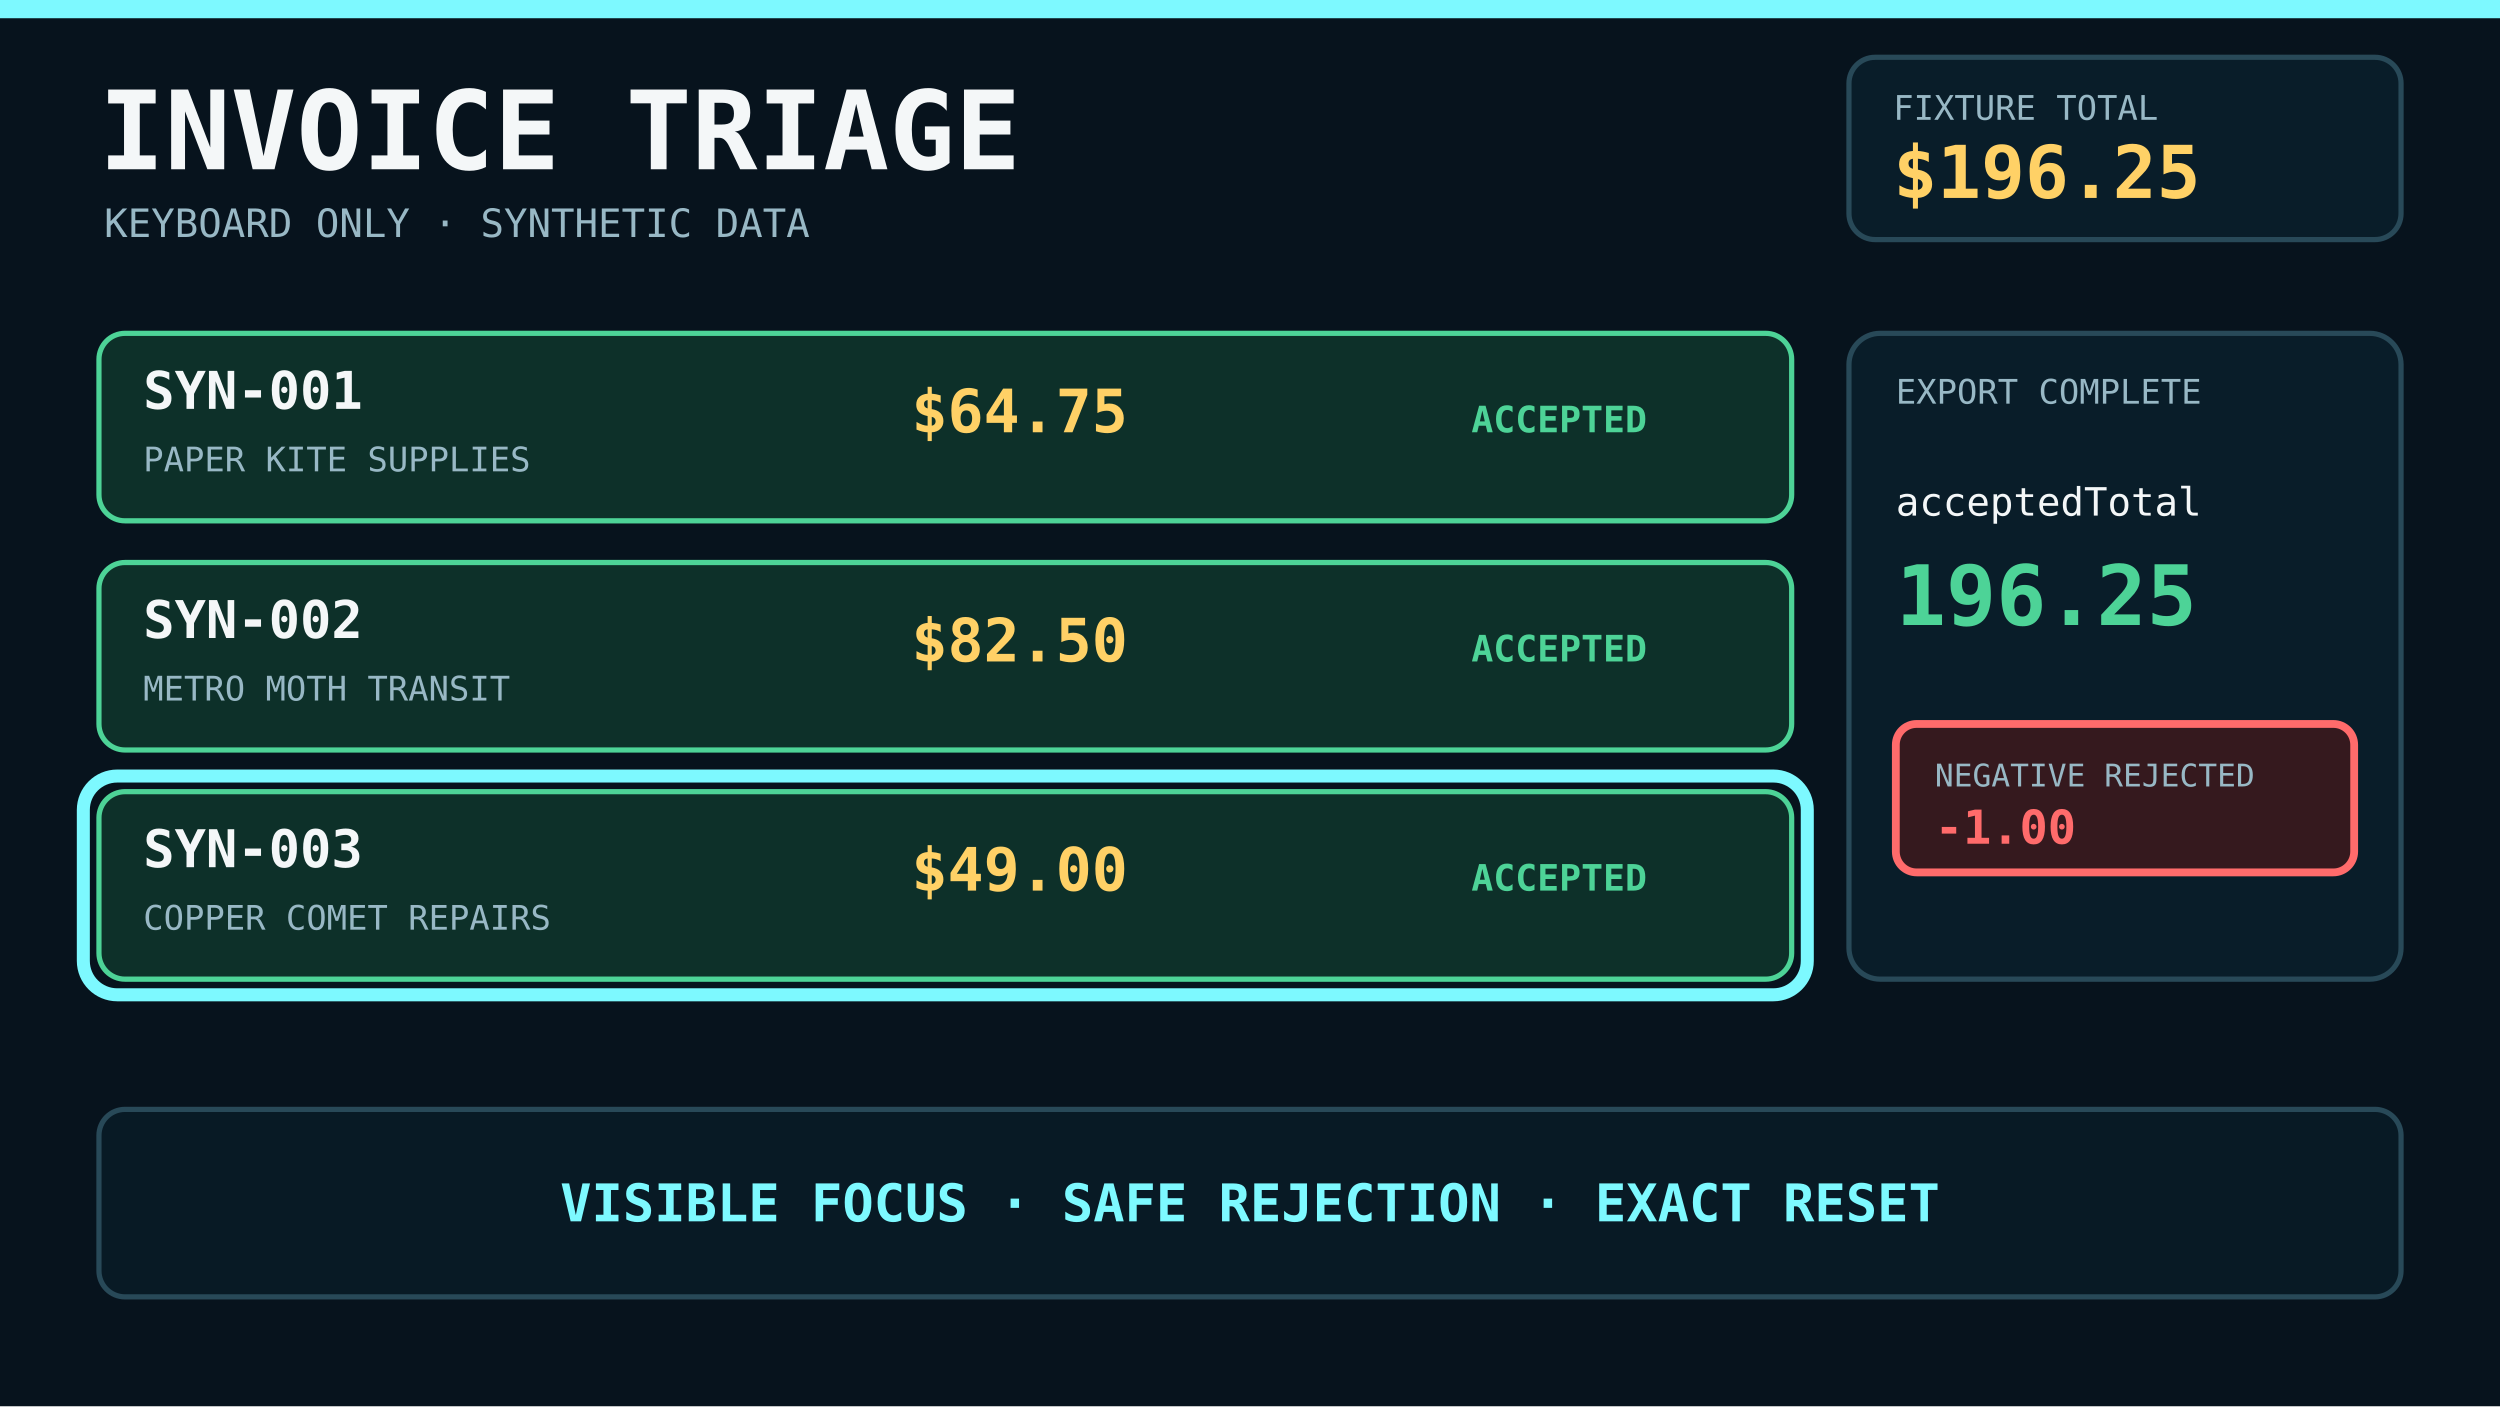
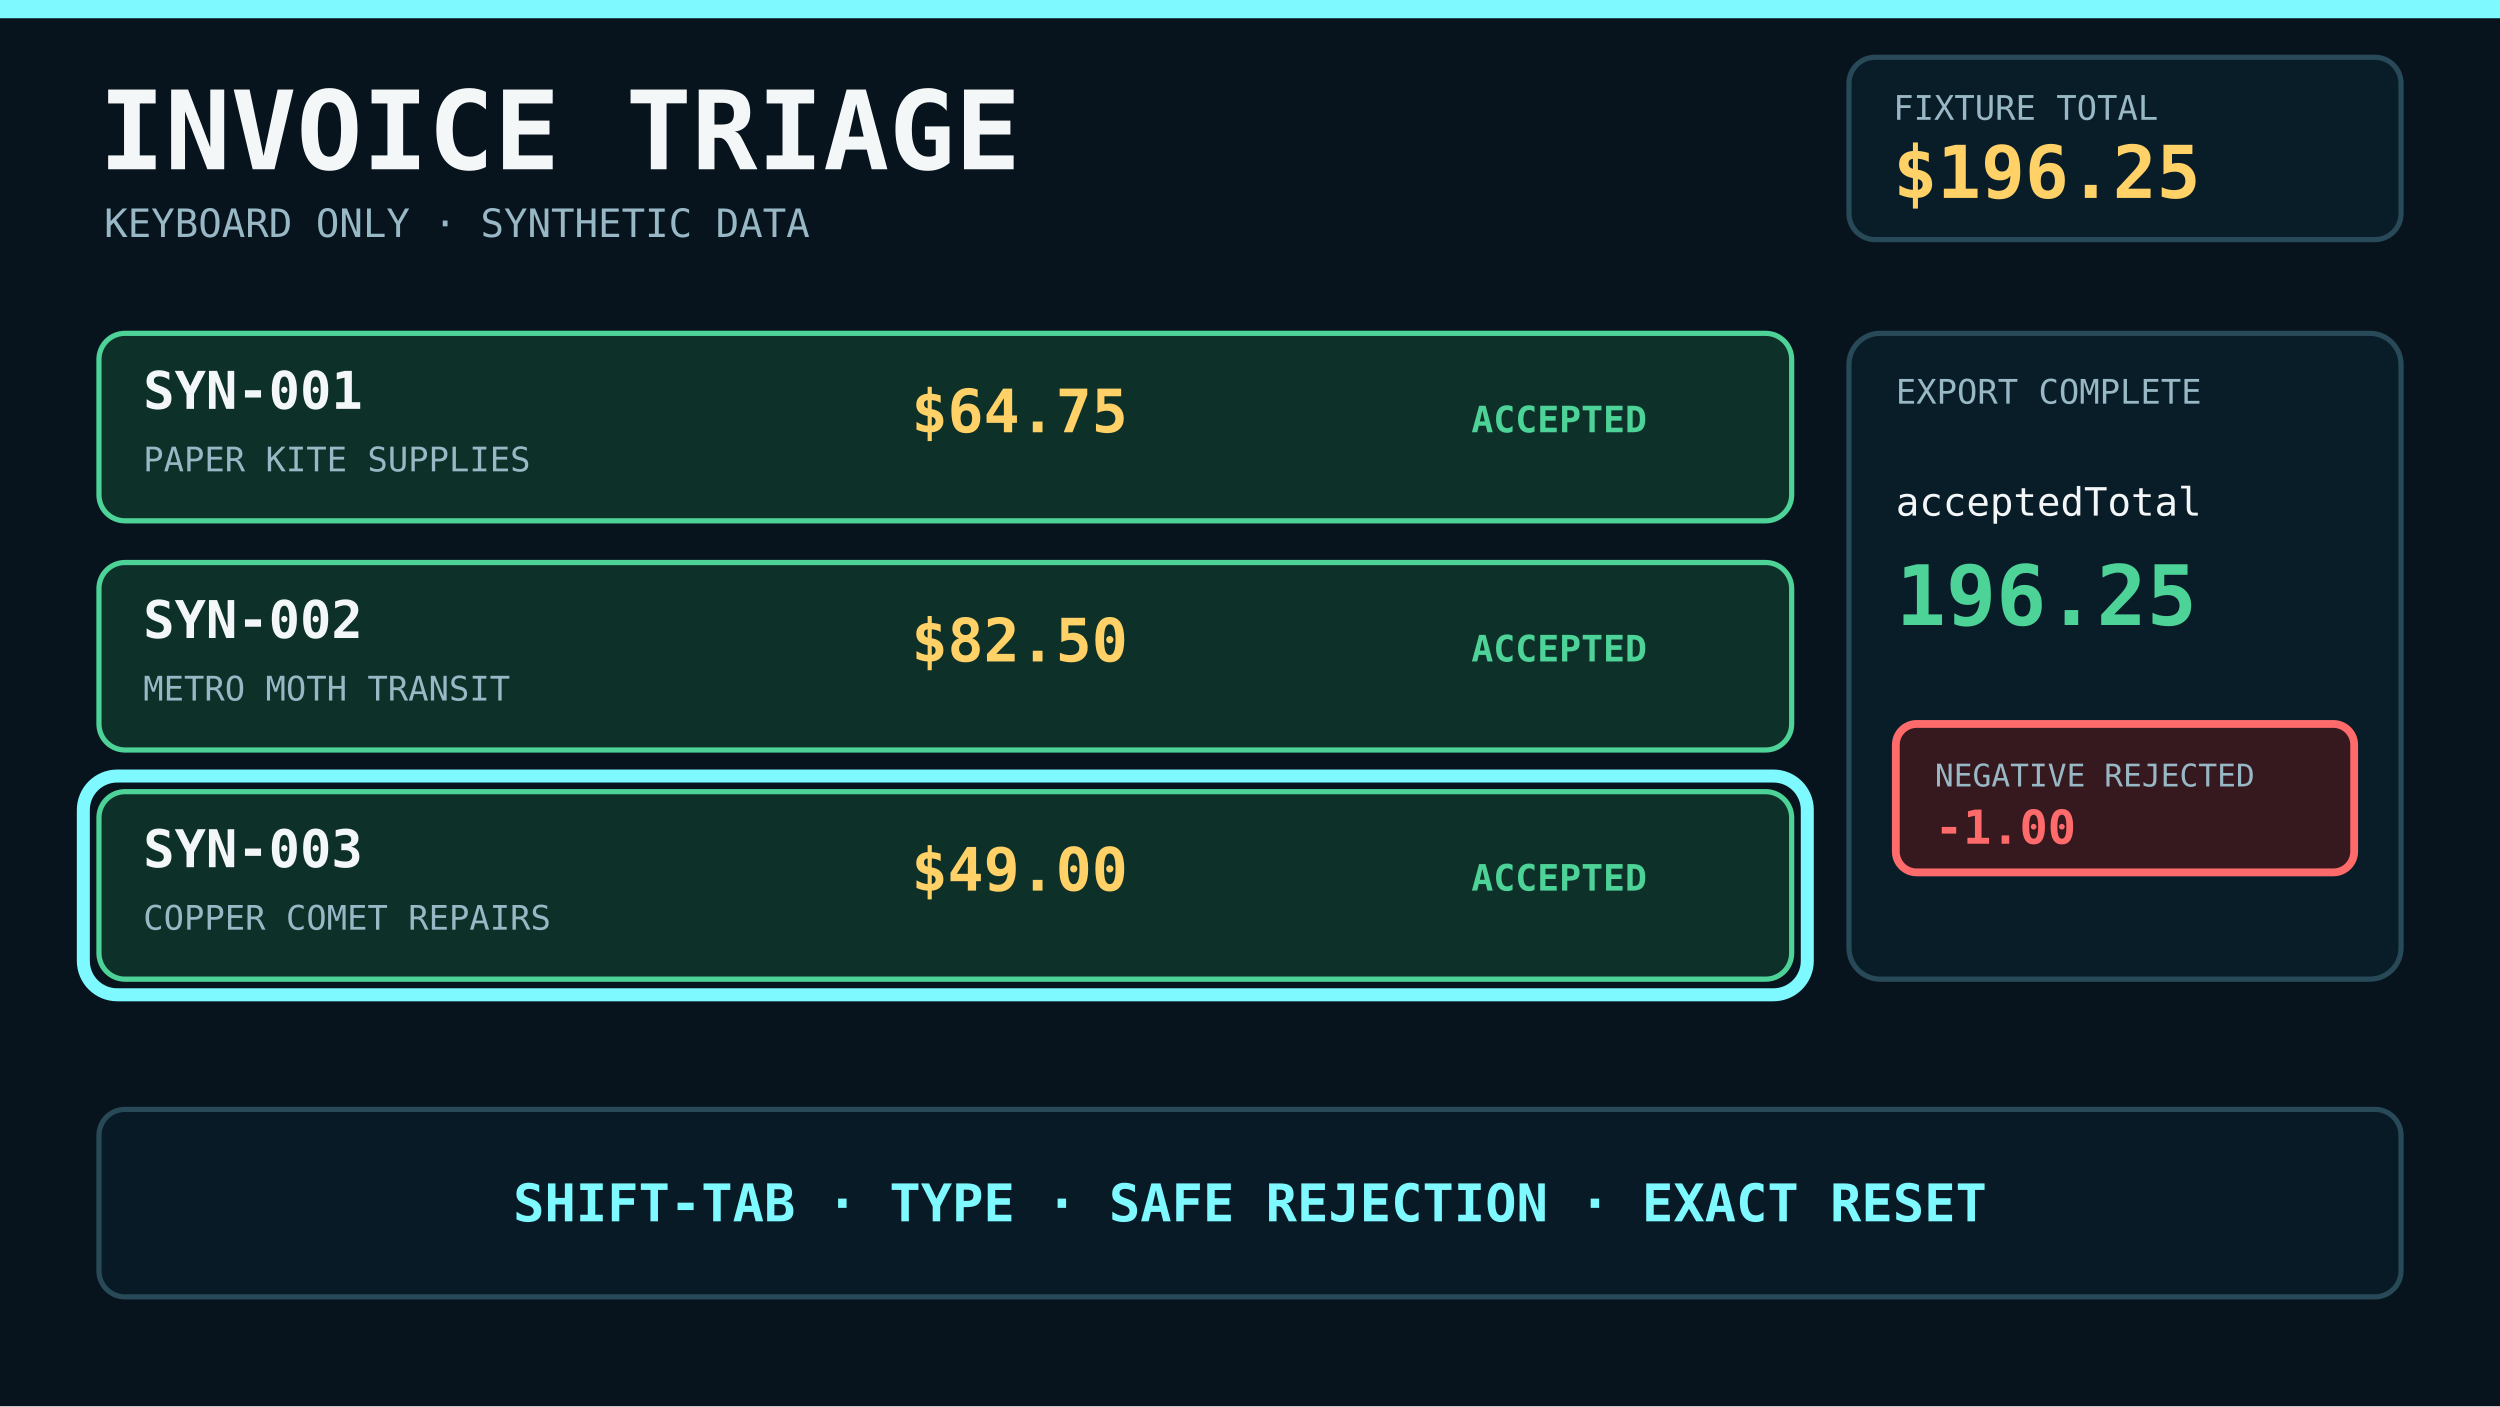
<svg xmlns="http://www.w3.org/2000/svg" viewBox="0 0 960 540" role="img" aria-labelledby="title desc">
  <rect width="960" height="540" fill="#07131d" />
  <rect width="960" height="7" fill="#7df9ff" />
  <text x="38" y="65" fill="#f4f7f8" font-family="monospace" font-size="42" font-weight="800">INVOICE TRIAGE</text>
  <text x="40" y="91" fill="#98b8c5" font-family="monospace" font-size="15">KEYBOARD ONLY · SYNTHETIC DATA</text>
  <rect x="710" y="22" width="212" height="70" rx="10" fill="#091d29" stroke="#284958" stroke-width="2" />
  <text x="727" y="46" fill="#98b8c5" font-family="monospace" font-size="13">FIXTURE TOTAL</text>
  <text x="727" y="76" fill="#ffd166" font-family="monospace" font-size="28" font-weight="800">$196.25</text>
  <g font-family="monospace">
    <rect x="38" y="128" width="650" height="72" rx="10" fill="#0d3029" stroke="#4dd397" stroke-width="2" />
    <text x="55" y="157" fill="#f4f7f8" font-size="20" font-weight="800">SYN-001</text>
    <text x="55" y="181" fill="#98b8c5" font-size="13">PAPER KITE SUPPLIES</text>
    <text x="350" y="166" fill="#ffd166" font-size="23" font-weight="800">$64.75</text>
    <text x="565" y="166" fill="#4dd397" font-size="14" font-weight="800">ACCEPTED</text>
    <rect x="38" y="216" width="650" height="72" rx="10" fill="#0d3029" stroke="#4dd397" stroke-width="2" />
    <text x="55" y="245" fill="#f4f7f8" font-size="20" font-weight="800">SYN-002</text>
    <text x="55" y="269" fill="#98b8c5" font-size="13">METRO MOTH TRANSIT</text>
    <text x="350" y="254" fill="#ffd166" font-size="23" font-weight="800">$82.50</text>
    <text x="565" y="254" fill="#4dd397" font-size="14" font-weight="800">ACCEPTED</text>
    <rect x="38" y="304" width="650" height="72" rx="10" fill="#0d3029" stroke="#4dd397" stroke-width="2" />
    <rect x="32" y="298" width="662" height="84" rx="13" fill="none" stroke="#7df9ff" stroke-width="5" />
    <text x="55" y="333" fill="#f4f7f8" font-size="20" font-weight="800">SYN-003</text>
    <text x="55" y="357" fill="#98b8c5" font-size="13">COPPER COMET REPAIRS</text>
    <text x="350" y="342" fill="#ffd166" font-size="23" font-weight="800">$49.00</text>
    <text x="565" y="342" fill="#4dd397" font-size="14" font-weight="800">ACCEPTED</text>
  </g>
  <rect x="710" y="128" width="212" height="248" rx="12" fill="#091d29" stroke="#284958" stroke-width="2" />
  <text x="728" y="155" fill="#98b8c5" font-family="monospace" font-size="13">EXPORT COMPLETE</text>
  <text x="728" y="198" fill="#f4f7f8" font-family="monospace" font-size="15">acceptedTotal</text>
  <text x="728" y="240" fill="#4dd397" font-family="monospace" font-size="32" font-weight="800">196.25</text>
  <rect x="728" y="278" width="176" height="57" rx="8" fill="#35191e" stroke="#ff6b6b" stroke-width="3" />
  <text x="743" y="302" fill="#98b8c5" font-family="monospace" font-size="12">NEGATIVE REJECTED</text>
  <text x="743" y="324" fill="#ff6b6b" font-family="monospace" font-size="18" font-weight="800">-1.00</text>
  <rect x="38" y="426" width="884" height="72" rx="10" fill="#081a25" stroke="#284958" stroke-width="2" />
-   <text x="480" y="469" text-anchor="middle" fill="#7df9ff" font-family="monospace" font-size="20" font-weight="800">VISIBLE FOCUS · SAFE REJECTION · EXACT RESET</text>
+   <text x="480" y="469" text-anchor="middle" fill="#7df9ff" font-family="monospace" font-size="20" font-weight="800">SHIFT-TAB · TYPE · SAFE REJECTION · EXACT RESET</text>
</svg>
